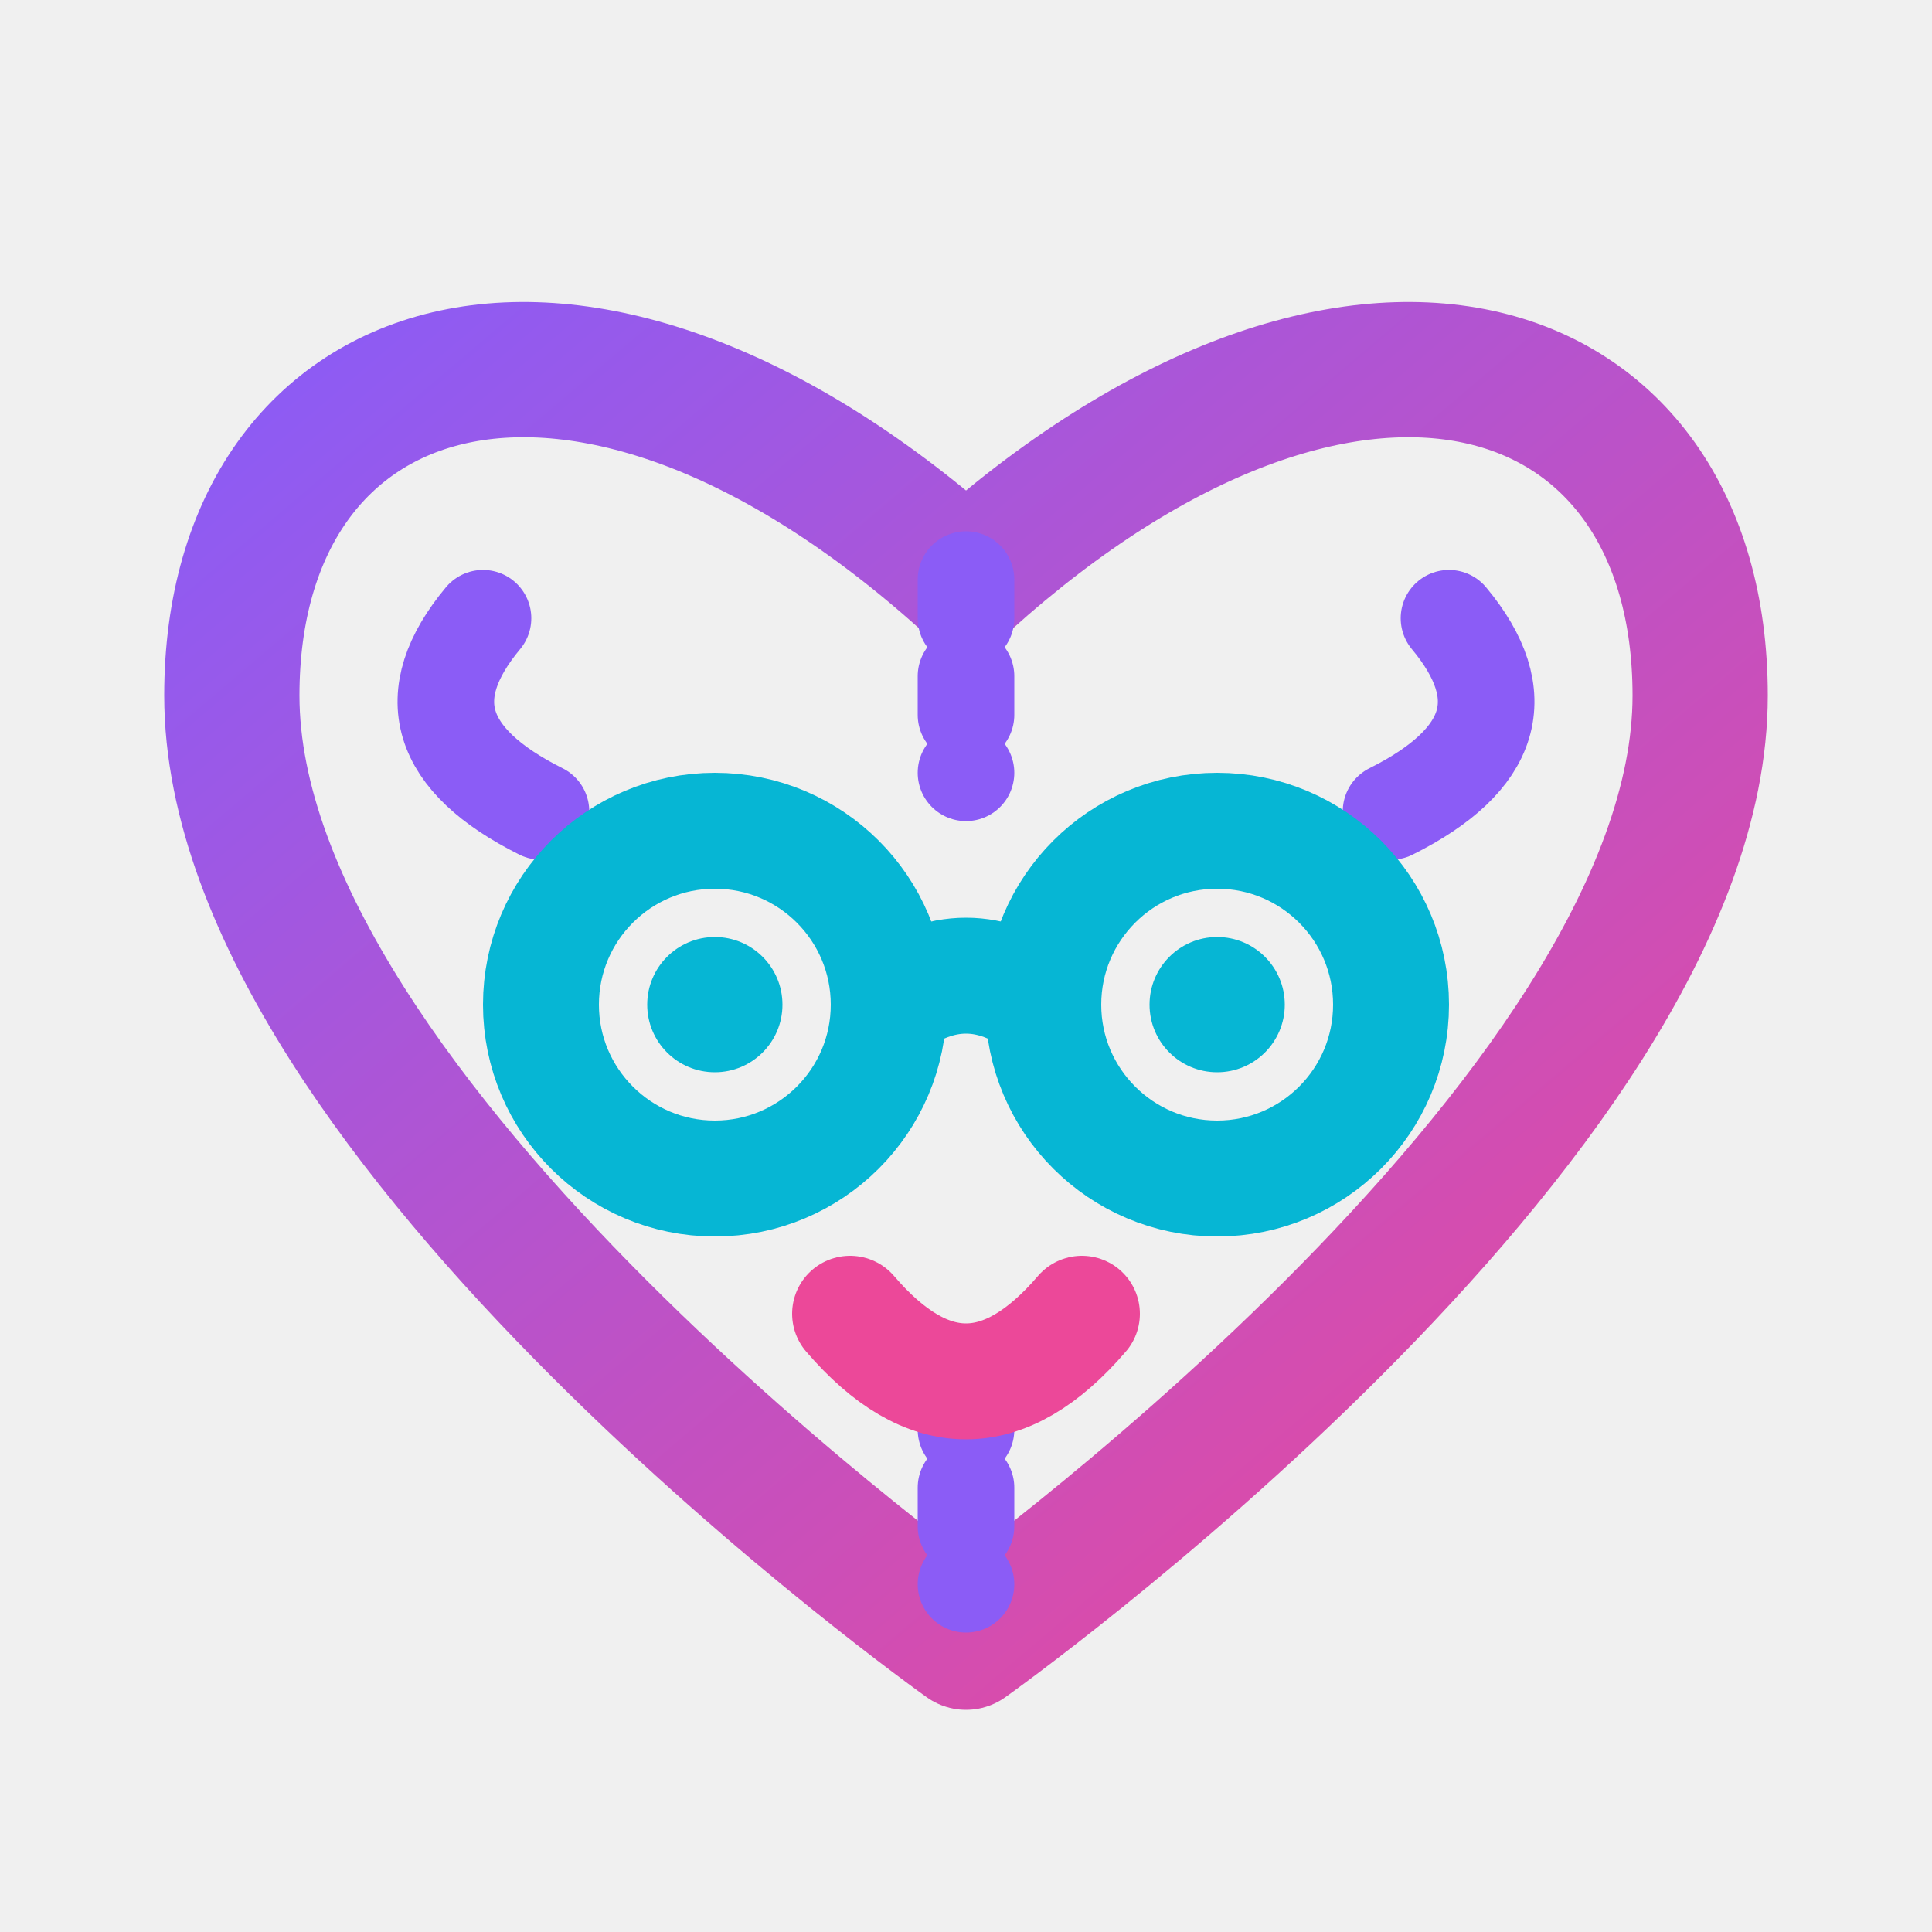
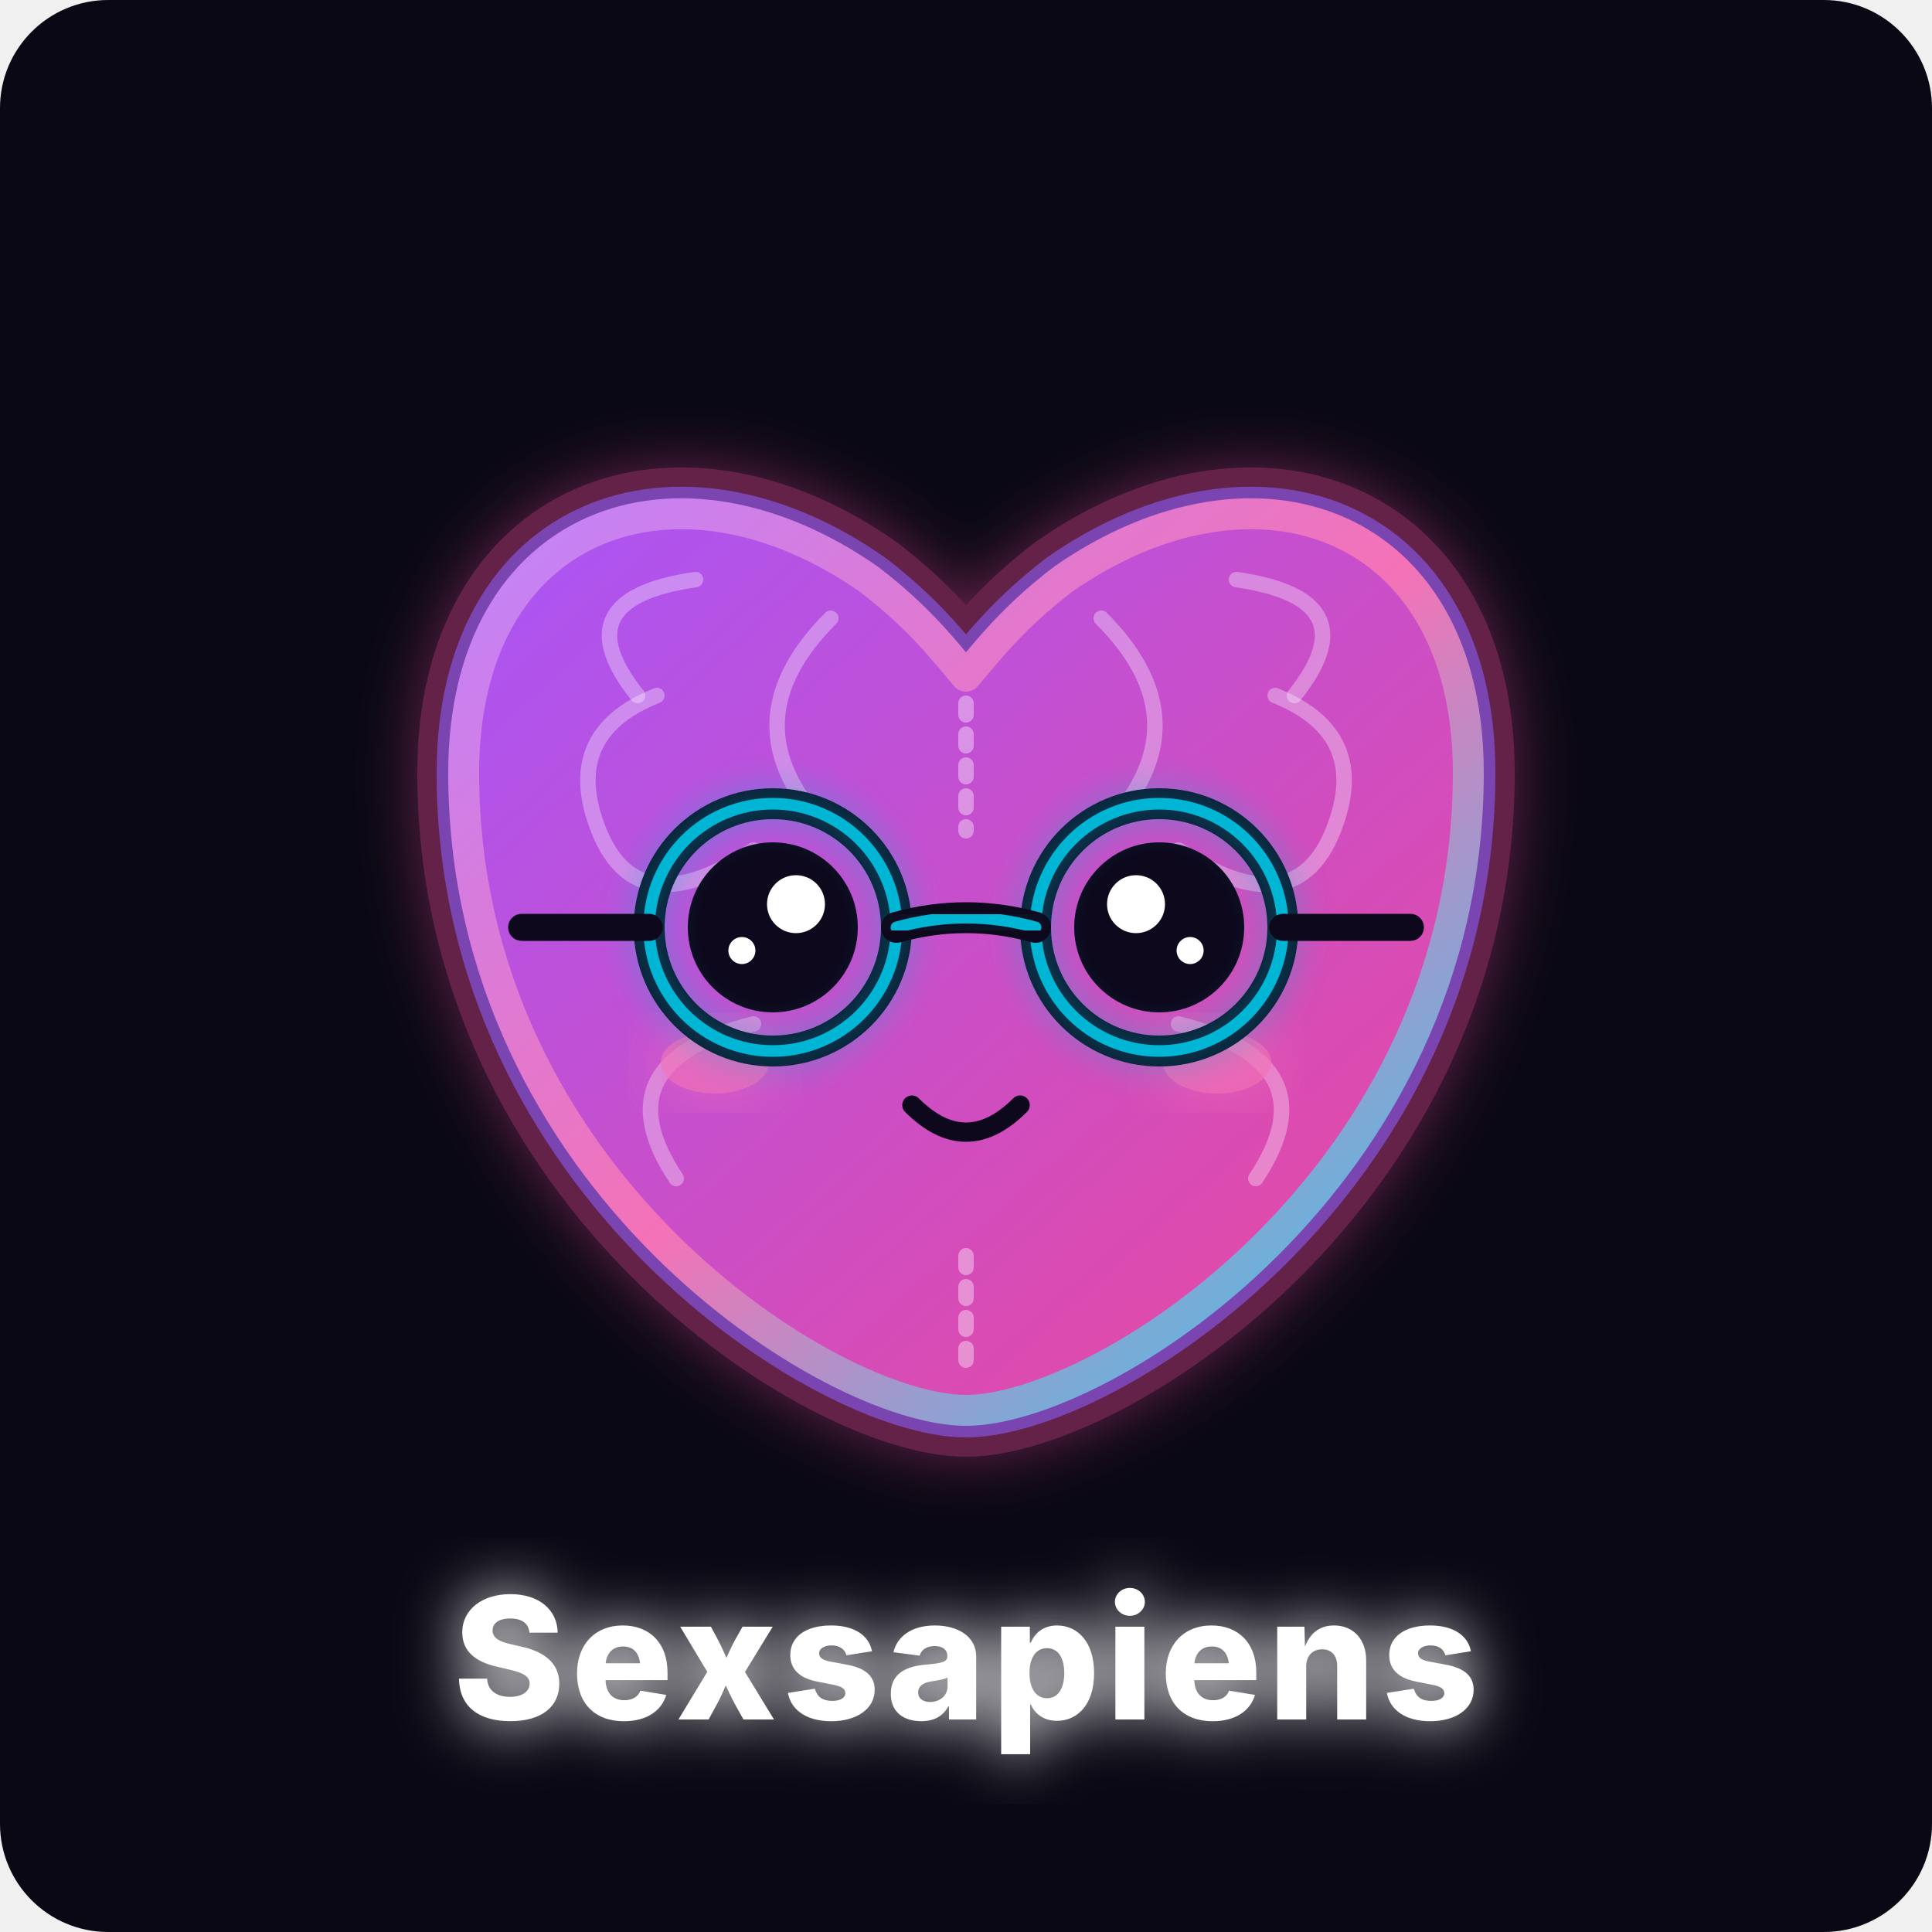
- <svg xmlns="http://www.w3.org/2000/svg" viewBox="0 0 100 100" width="512" height="512" fill="none">
+ <svg xmlns="http://www.w3.org/2000/svg" viewBox="0 0 500 500" width="512" height="512" fill="none">
  <defs>
-     <linearGradient id="accentGradient" x1="0%" y1="0%" x2="100%" y2="100%">
-       <stop offset="0%" stop-color="#8b5cf6" />
+     <filter id="glow-magenta" x="-30%" y="-30%" width="160%" height="160%">
+       <feGaussianBlur stdDeviation="8" result="blur" />
+       <feMerge>
+         <feMergeNode in="blur" />
+         <feMergeNode in="SourceGraphic" />
+       </feMerge>
+     </filter>
+     <filter id="glow-cyan" x="-30%" y="-30%" width="160%" height="160%">
+       <feGaussianBlur stdDeviation="5" result="blur" />
+       <feMerge>
+         <feMergeNode in="blur" />
+         <feMergeNode in="SourceGraphic" />
+       </feMerge>
+     </filter>
+     <linearGradient id="brainGrad" x1="0%" y1="0%" x2="100%" y2="100%">
+       <stop offset="0%" stop-color="#a855f7" />
      <stop offset="100%" stop-color="#ec4899" />
    </linearGradient>
+     <linearGradient id="strokeGrad" x1="0%" y1="0%" x2="100%" y2="100%">
+       <stop offset="0%" stop-color="#c084fc" />
+       <stop offset="50%" stop-color="#f472b6" />
+       <stop offset="100%" stop-color="#22d3ee" />
+     </linearGradient>
  </defs>
-   <path d="M50 85 C50 85 12 58 12 36 C12 18 30 12 50 30 C70 12 88 18 88 36 C88 58 50 85 50 85 Z" stroke="url(#accentGradient)" stroke-width="7" stroke-linecap="round" stroke-linejoin="round" />
-   <path d="M50 30 L50 40 M50 72 L50 82" stroke="#8b5cf6" stroke-width="5" stroke-dasharray="2 3" stroke-linecap="round" />
-   <path d="M25 32 Q20 38 28 42" stroke="#8b5cf6" stroke-width="5" stroke-linecap="round" />
-   <path d="M75 32 Q80 38 72 42" stroke="#8b5cf6" stroke-width="5" stroke-linecap="round" />
-   <circle cx="37" cy="52" r="9" stroke="#06b6d4" stroke-width="6" />
-   <circle cx="63" cy="52" r="9" stroke="#06b6d4" stroke-width="6" />
-   <path d="M46 52 Q50 49 54 52" stroke="#06b6d4" stroke-width="6" stroke-linecap="round" />
-   <circle cx="37" cy="52" r="3.5" fill="#06b6d4" stroke="none" />
-   <circle cx="63" cy="52" r="3.5" fill="#06b6d4" stroke="none" />
-   <path d="M44 68 Q50 75 56 68" stroke="#ec4899" stroke-width="6" stroke-linecap="round" />
+   <rect width="100%" height="100%" fill="#0a0814" rx="28" />
+   <g transform="translate(0, -10)">
+     <path d="M 250 375               C 215 375, 120 315, 120 210               C 120 145, 175 125, 225 160               C 238 170, 244 178, 250 185               C 256 178, 262 170, 275 160               C 325 125, 380 145, 380 210               C 380 315, 285 375, 250 375 Z" fill="none" stroke="#ec4899" stroke-width="24" opacity="0.4" filter="url(#glow-magenta)" />
+     <path d="M 250 375               C 215 375, 120 315, 120 210               C 120 145, 175 125, 225 160               C 238 170, 244 178, 250 185               C 256 178, 262 170, 275 160               C 325 125, 380 145, 380 210               C 380 315, 285 375, 250 375 Z" fill="none" stroke="#8b5cf6" stroke-width="14" opacity="0.6" />
+     <path d="M 250 375               C 215 375, 120 315, 120 210               C 120 145, 175 125, 225 160               C 238 170, 244 178, 250 185               C 256 178, 262 170, 275 160               C 325 125, 380 145, 380 210               C 380 315, 285 375, 250 375 Z" fill="url(#brainGrad)" stroke="url(#strokeGrad)" stroke-width="8" stroke-linejoin="round" />
+     <path d="M 170 190 Q 145 200 155 225 T 195 230" fill="none" stroke="#fdf4ff" stroke-width="4" opacity="0.35" stroke-linecap="round" />
+     <path d="M 180 160 Q 145 165 165 190" fill="none" stroke="#fdf4ff" stroke-width="4" opacity="0.35" stroke-linecap="round" />
+     <path d="M 215 170 Q 190 195 210 220" fill="none" stroke="#fdf4ff" stroke-width="4" opacity="0.35" stroke-linecap="round" />
+     <path d="M 195 275 Q 155 285 175 315" fill="none" stroke="#fdf4ff" stroke-width="4" opacity="0.35" stroke-linecap="round" />
+     <path d="M 330 190 Q 355 200 345 225 T 305 230" fill="none" stroke="#fdf4ff" stroke-width="4" opacity="0.35" stroke-linecap="round" />
+     <path d="M 320 160 Q 355 165 335 190" fill="none" stroke="#fdf4ff" stroke-width="4" opacity="0.35" stroke-linecap="round" />
+     <path d="M 285 170 Q 310 195 290 220" fill="none" stroke="#fdf4ff" stroke-width="4" opacity="0.35" stroke-linecap="round" />
+     <path d="M 305 275 Q 345 285 325 315" fill="none" stroke="#fdf4ff" stroke-width="4" opacity="0.35" stroke-linecap="round" />
+     <path d="M 250 192 L 250 225 M 250 335 L 250 365" stroke="#fdf4ff" stroke-width="4" stroke-dasharray="3 5" opacity="0.4" stroke-linecap="round" />
+     <ellipse cx="185" cy="285" rx="14" ry="8" fill="#f472b6" opacity="0.7" filter="url(#glow-magenta)" />
+     <ellipse cx="315" cy="285" rx="14" ry="8" fill="#f472b6" opacity="0.7" filter="url(#glow-magenta)" />
+     <circle cx="200" cy="250" r="22" fill="#0d081c" />
+     <circle cx="206" cy="244" r="7.5" fill="#ffffff" />
+     <circle cx="192" cy="256" r="3.5" fill="#ffffff" />
+     <circle cx="300" cy="250" r="22" fill="#0d081c" />
+     <circle cx="294" cy="244" r="7.5" fill="#ffffff" />
+     <circle cx="308" cy="256" r="3.5" fill="#ffffff" />
+     <circle cx="200" cy="250" r="32" fill="none" stroke="#0d081c" stroke-width="8" />
+     <circle cx="200" cy="250" r="32" fill="none" stroke="#06b6d4" stroke-width="3" filter="url(#glow-cyan)" />
+     <circle cx="300" cy="250" r="32" fill="none" stroke="#0d081c" stroke-width="8" />
+     <circle cx="300" cy="250" r="32" fill="none" stroke="#06b6d4" stroke-width="3" filter="url(#glow-cyan)" />
+     <path d="M 232 250 Q 250 245 268 250" fill="none" stroke="#0d081c" stroke-width="8" stroke-linecap="round" />
+     <path d="M 232 250 Q 250 245 268 250" fill="none" stroke="#06b6d4" stroke-width="3" stroke-linecap="round" filter="url(#glow-cyan)" />
+     <path d="M 168 250 H 135" fill="none" stroke="#0d081c" stroke-width="7" stroke-linecap="round" />
+     <path d="M 332 250 H 365" fill="none" stroke="#0d081c" stroke-width="7" stroke-linecap="round" />
+     <path d="M 236 296 Q 250 310 264 296" fill="none" stroke="#0d081c" stroke-width="5" stroke-linecap="round" />
+   </g>
+   <text x="250" y="445" font-family="'Outfit', 'Inter', sans-serif" font-size="44" font-weight="800" fill="#ffffff" text-anchor="middle" letter-spacing="1.5" filter="url(#glow-magenta)" style="text-shadow: 0 0 10px rgba(236, 72, 153, 0.6), 0 0 20px rgba(139, 92, 246, 0.4);">Sexsapiens</text>
</svg>
